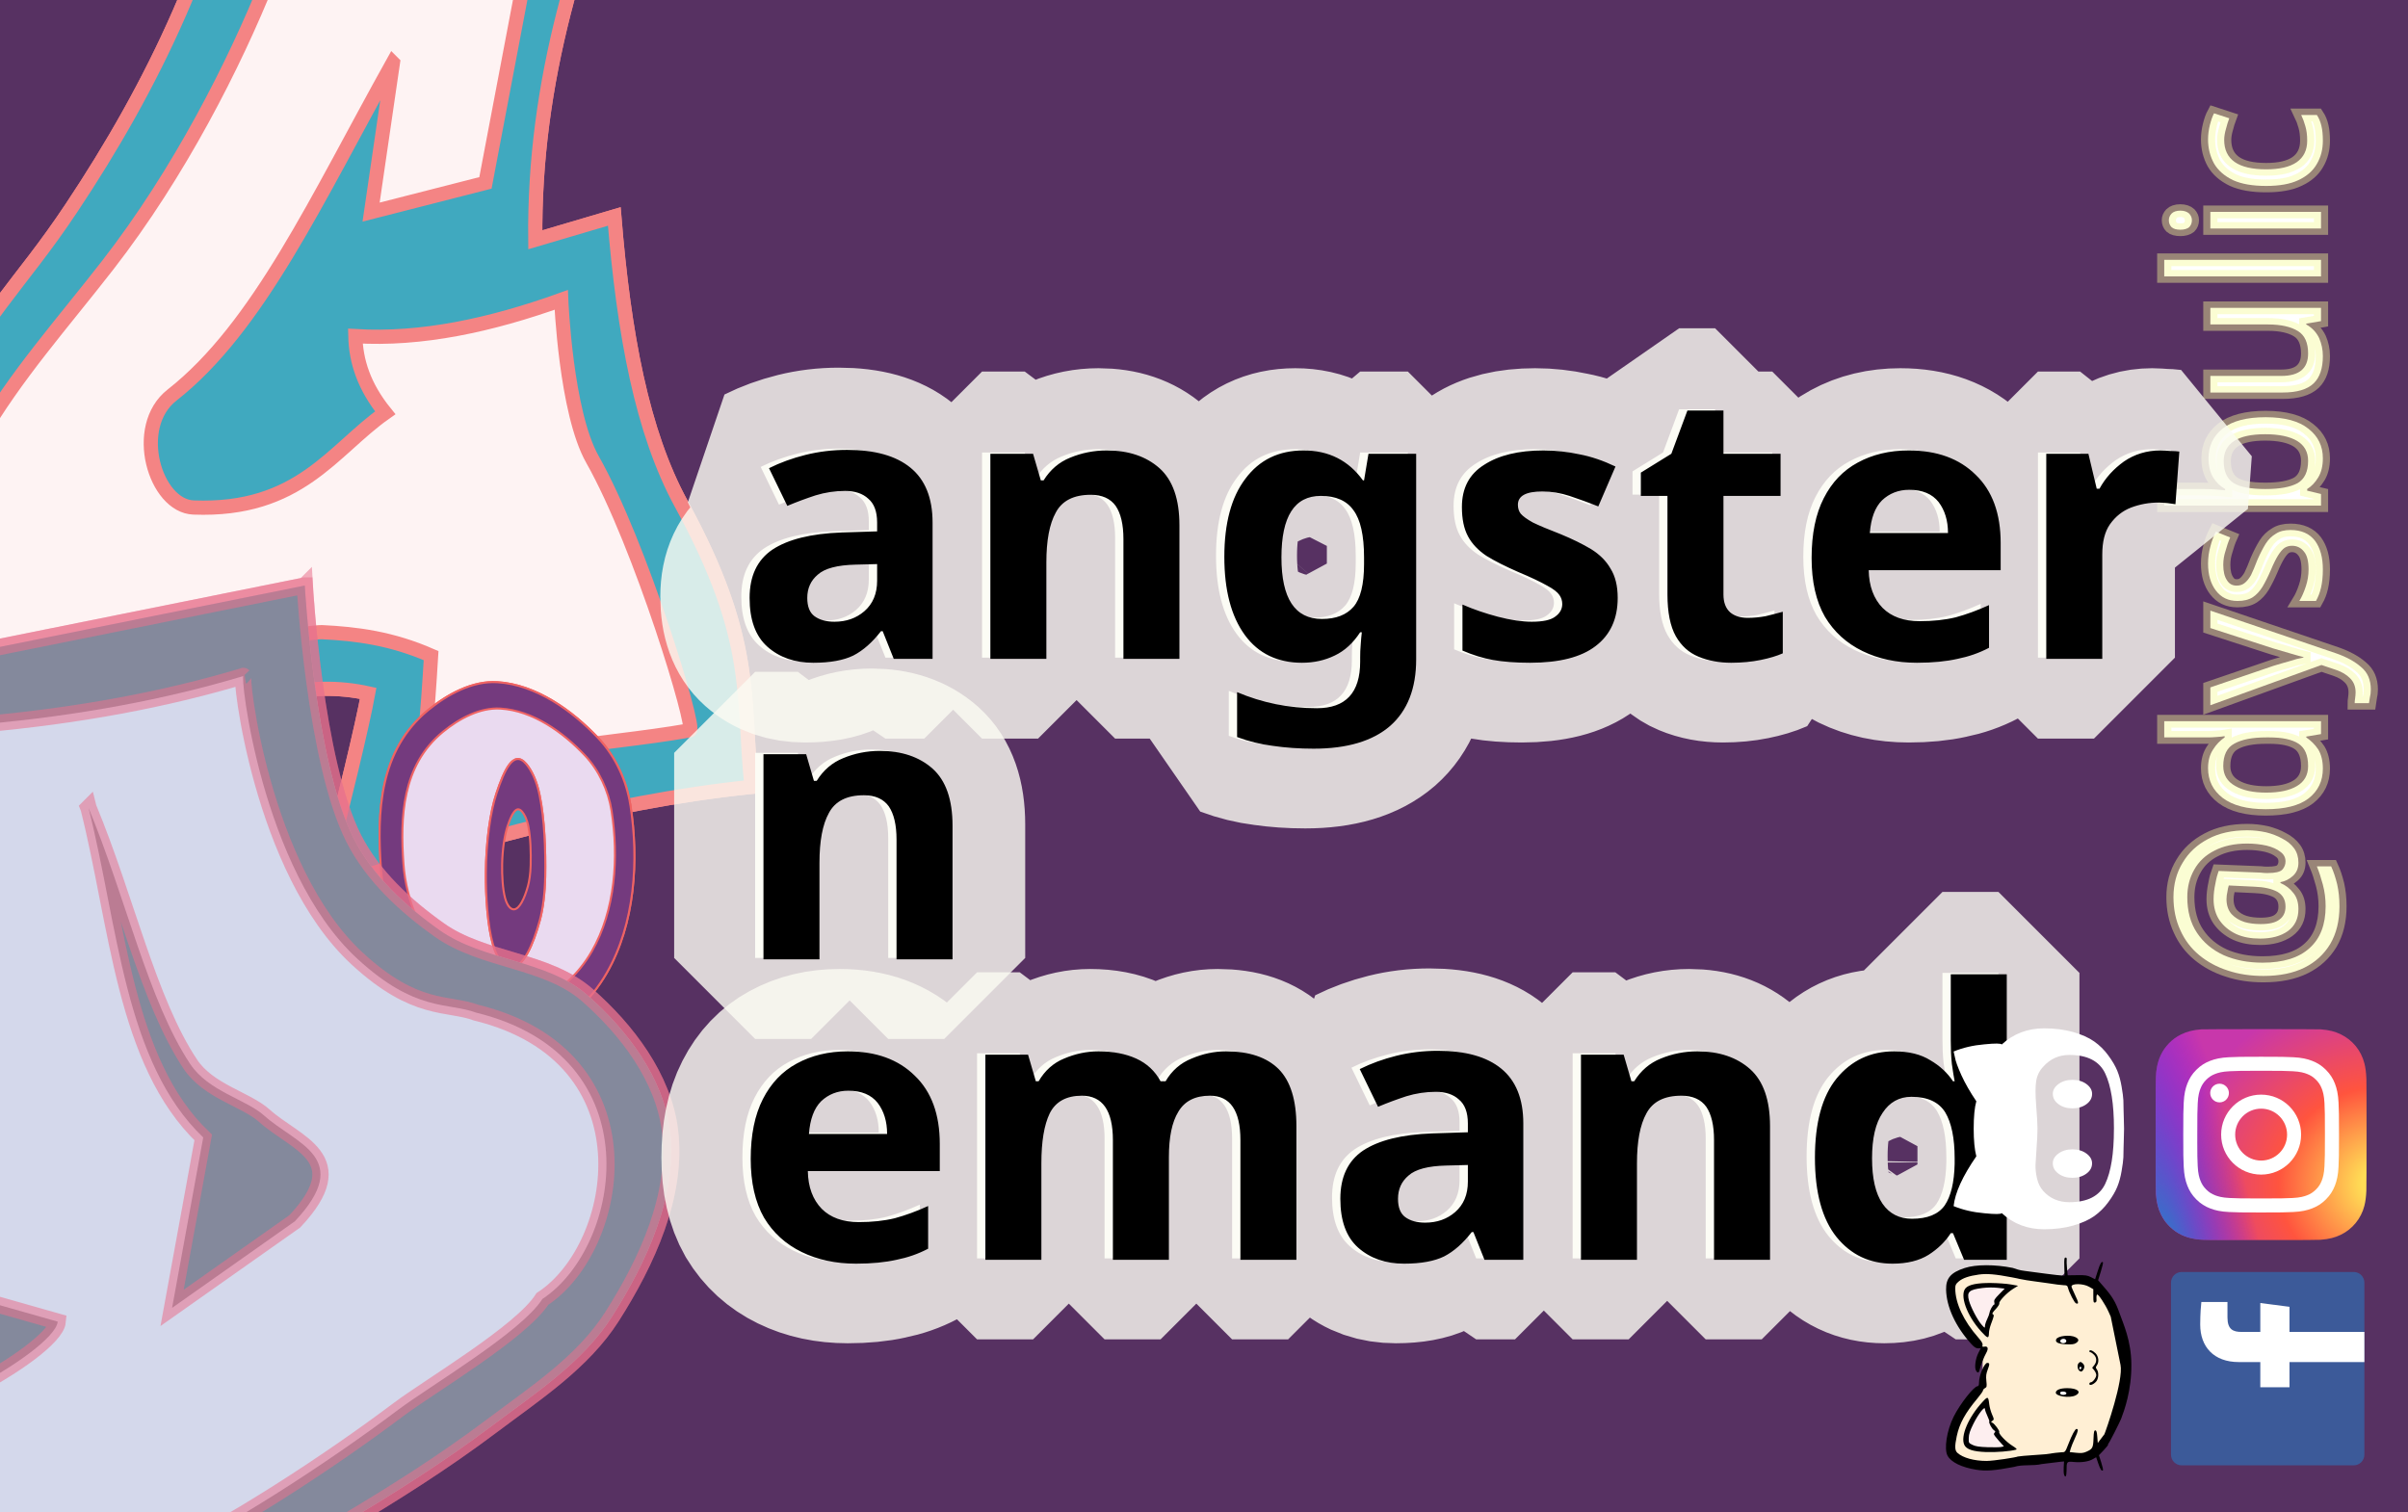
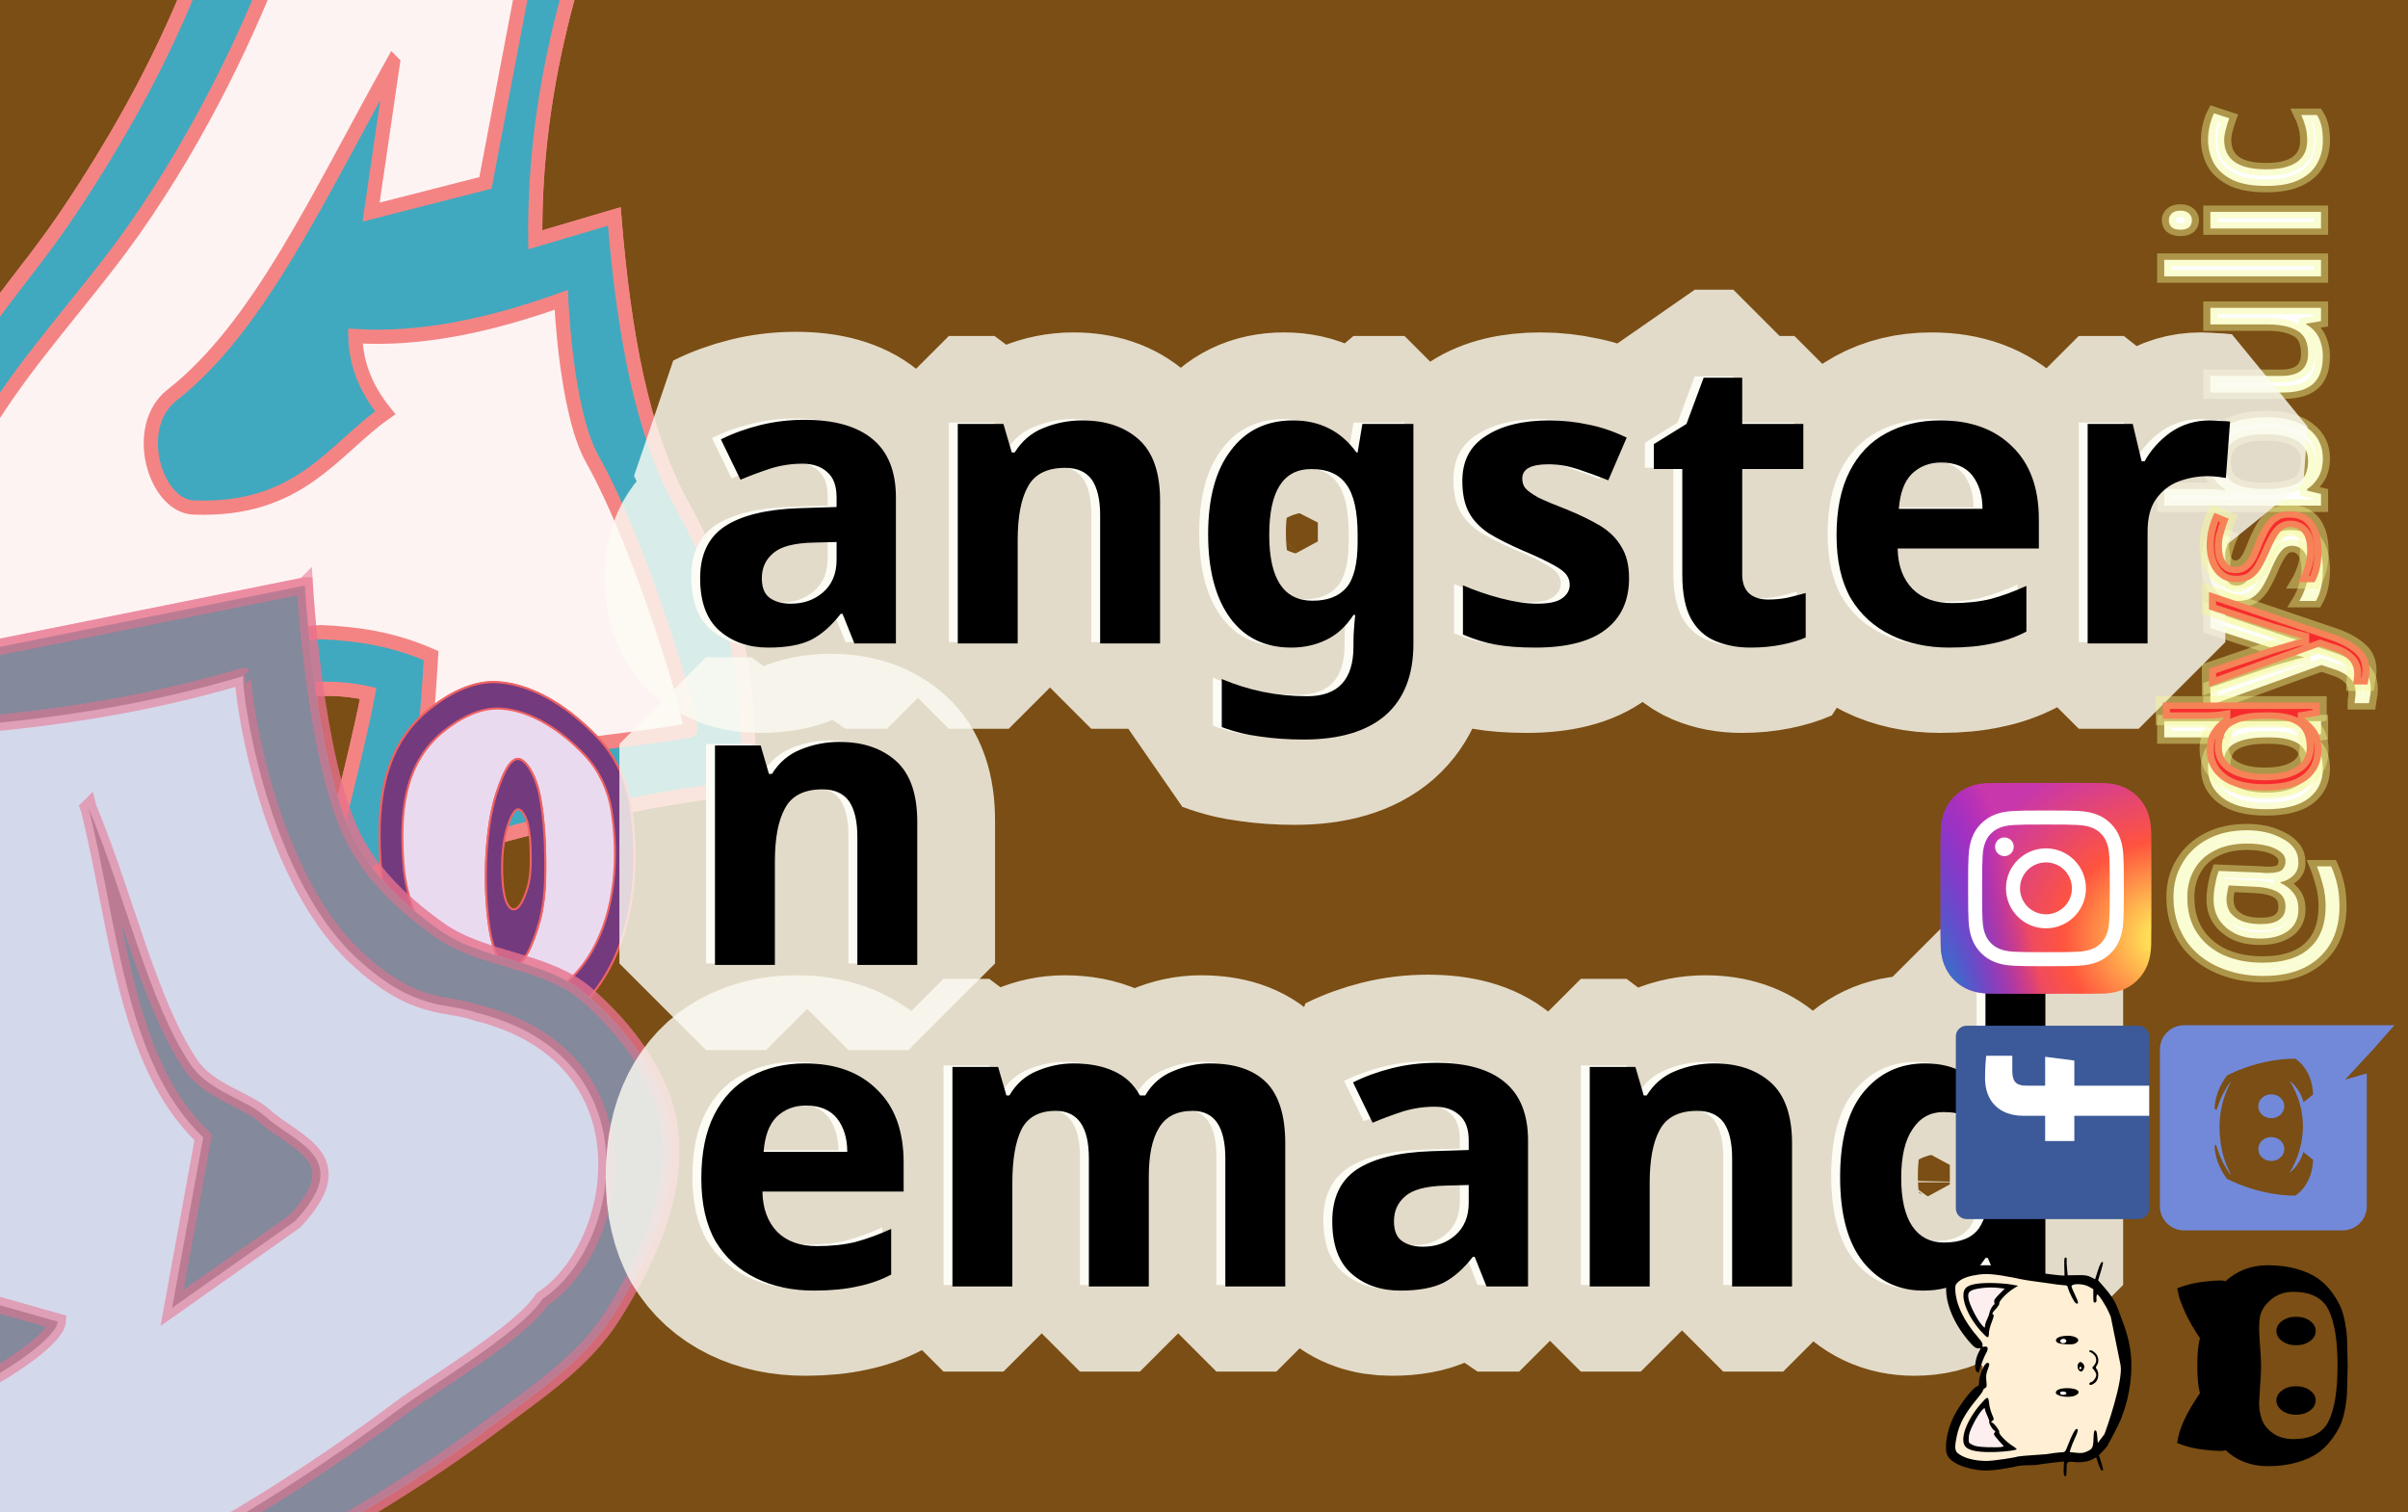
<svg xmlns="http://www.w3.org/2000/svg" xmlns:xlink="http://www.w3.org/1999/xlink" width="86mm" height="54mm" viewBox="0 0 86 54" version="1.1" id="svg8">
  <defs id="defs2">
    <linearGradient id="b">
      <stop offset="0" stop-color="#3771c8" id="stop2982" />
      <stop stop-color="#3771c8" offset=".128" id="stop2984" />
      <stop offset="1" stop-color="#60f" stop-opacity="0" id="stop2986" />
    </linearGradient>
    <linearGradient id="a">
      <stop offset="0" stop-color="#fd5" id="stop2989" />
      <stop offset=".1" stop-color="#fd5" id="stop2991" />
      <stop offset=".5" stop-color="#ff543e" id="stop2993" />
      <stop offset="1" stop-color="#c837ab" id="stop2995" />
    </linearGradient>
    <radialGradient id="c" cx="158.429" cy="578.088" r="65" xlink:href="#a" gradientUnits="userSpaceOnUse" gradientTransform="matrix(0,-1.98198,1.8439,0,-1031.402,454.004)" fx="158.429" fy="578.088" />
    <radialGradient id="d" cx="147.694" cy="473.455" r="65" xlink:href="#b" gradientUnits="userSpaceOnUse" gradientTransform="matrix(0.17394,0.86872,-3.5818,0.71718,1648.348,-458.493)" fx="147.694" fy="473.455" />
  </defs>
  <g id="layer1">
-     <rect style="fill:#51295c;fill-opacity:0.956;fill-rule:evenodd;stroke:none;stroke-width:3.665;stroke-linecap:round;stroke-linejoin:round;stroke-miterlimit:4;stroke-dasharray:none;stroke-opacity:0.549" id="rect1043" width="221.335" height="156.398" x="-75.065" y="-54.165" />
+     <rect style="fill:#75470b;fill-opacity:0.956;fill-rule:evenodd;stroke:none;stroke-width:3.665;stroke-linecap:round;stroke-linejoin:round;stroke-miterlimit:4;stroke-dasharray:none;stroke-opacity:0.549" id="rect1043" width="221.335" height="156.398" x="-73.66" y="-48.022" />
    <g id="g1112" transform="matrix(1.850496,0,0,1.850496,-17.52238,-8.720815)">
      <path id="path913-0" style="fill:#fef3f3;fill-opacity:1;fill-rule:nonzero;stroke:#f48484;stroke-width:0.274;stroke-linecap:butt;stroke-linejoin:miter;stroke-miterlimit:4;stroke-dasharray:none;stroke-opacity:1" d="m 14.298,0.462 c 2.218,0.454 4.435,0.121 6.653,-0.215 l 0.795,0.696 C 20.647,3.551 19.767,6.252 19.8,9.341 l 1.525,-0.45 c 0.185,2.273 0.535,4.161 1.293,5.549 1.441,2.637 1.172,3.711 1.355,5.461 -2.893,0.3 -5.551,1.109 -8.299,1.978 0.441,-1.735 0.784,-3.141 0.901,-3.783 -2.335,-0.517 -4.28,1.399 -5.3,1.894 C 8.596,21.289 6.871,19.104 6.757,18.426 6.321,15.831 6.687,15.145 7.699,13.364 9.292,10.56 9.813,10.282 10.85,8.725 12.385,6.419 13.721,3.744 14.298,0.462 Z" />
      <path id="path913" style="fill:#40a9bf;fill-opacity:1;stroke:#f48484;stroke-width:0.274;stroke-linecap:butt;stroke-linejoin:miter;stroke-miterlimit:4;stroke-dasharray:none;stroke-opacity:1" d="m 17.052,5.924 -0.421,2.883 2.207,-0.564 1.246,-6.563 c -1.613,0.048 -1.441,0.369 -4.84,0.07 C 15.802,1.431 14.311,6.275 11.547,9.832 c -1.76,2.266 -3.597,4.007 -3.705,7.847 -0.03,1.086 2.043,2.149 3.136,1.139 1.762,-1.629 4.547,-1.91 4.702,-1.903 0.662,0.032 1.343,0.117 2.109,0.453 -0.068,1.13 -0.148,2.199 -0.328,2.702 1.529,-0.959 3.505,-0.937 5.323,-1.26 0.121,-0.036 -0.944,-3.575 -1.881,-5.23 -0.515,-0.91 -0.602,-3.079 -0.602,-3.079 -1.369,0.491 -2.703,0.777 -3.974,0.7 0.011,0.477 0.162,0.967 0.577,1.48 -1.017,0.716 -1.654,1.906 -3.7,1.828 -0.741,-0.028 -1.201,-1.554 -0.415,-2.17 1.67,-1.309 2.793,-3.78 4.262,-6.416 z M 14.298,0.462 c 2.218,0.454 4.435,0.121 6.653,-0.215 l 0.795,0.696 C 20.647,3.551 19.767,6.252 19.8,9.341 l 1.525,-0.45 c 0.185,2.273 0.535,4.161 1.293,5.549 1.441,2.637 1.172,3.711 1.355,5.461 -2.893,0.3 -5.551,1.109 -8.299,1.978 0.441,-1.735 0.784,-3.141 0.901,-3.783 -2.335,-0.517 -4.28,1.399 -5.3,1.894 C 8.596,21.289 6.871,19.104 6.757,18.426 6.321,15.831 6.687,15.145 7.699,13.364 9.292,10.56 9.813,10.282 10.85,8.725 12.385,6.419 13.721,3.744 14.298,0.462 Z" />
    </g>
    <g id="g1120" transform="matrix(1.13445,0,0,1.13445,-5.125295,-0.39964)">
      <path id="path917-9-3" style="fill:#eadaf0;fill-opacity:1;fill-rule:evenodd;stroke:#ef6363;stroke-width:0.064;stroke-linecap:butt;stroke-linejoin:miter;stroke-miterlimit:4;stroke-dasharray:none;stroke-opacity:1" d="m 21.514,29.32 c -0.22,0.812 -0.529,1.464 -0.877,1.5 -0.198,0.02 -0.446,-0.185 -0.603,-0.74 -0.166,-0.584 -0.226,-1.501 -0.221,-2.234 0.007,-0.989 0.138,-1.925 0.335,-2.513 0.236,-0.706 0.531,-1.398 0.932,-0.929 0.155,0.181 0.326,0.498 0.425,0.984 0.155,0.755 0.192,1.737 0.177,2.562 -0.01,0.525 -0.073,1.019 -0.168,1.371 z m 2.848,-3.634 c 0.274,1.762 0.144,3.751 -0.743,5.298 -0.504,0.881 -1.381,1.754 -2.387,1.89 -1.059,0.143 -2.189,-0.504 -2.953,-1.252 -1.03,-1.009 -1.67,-2.507 -1.77,-3.945 -0.119,-1.726 -0.068,-3.693 1.492,-4.97 0.604,-0.495 1.393,-0.924 2.172,-0.876 1.211,0.075 2.351,0.883 3.183,1.766 0.53,0.562 0.885,1.326 1.004,2.089 z" />
      <path id="path917-9" style="fill:#743a7e;fill-opacity:1;fill-rule:evenodd;stroke:#ef6363;stroke-width:0.064;stroke-linecap:butt;stroke-linejoin:miter;stroke-miterlimit:4;stroke-dasharray:none;stroke-opacity:1" d="m 21.514,29.32 c -0.22,0.812 -0.529,1.464 -0.877,1.5 -0.198,0.02 -0.446,-0.185 -0.603,-0.74 -0.166,-0.584 -0.226,-1.501 -0.221,-2.234 0.007,-0.989 0.138,-1.925 0.335,-2.513 0.236,-0.706 0.531,-1.398 0.932,-0.929 0.155,0.181 0.326,0.498 0.425,0.984 0.155,0.755 0.192,1.737 0.177,2.562 -0.01,0.525 -0.073,1.019 -0.168,1.371 z m -0.378,-1.06 c -0.11,0.39 -0.262,0.705 -0.43,0.724 -0.095,0.011 -0.213,-0.087 -0.286,-0.351 -0.077,-0.279 -0.101,-0.718 -0.094,-1.07 0.009,-0.474 0.077,-0.923 0.174,-1.206 0.117,-0.34 0.263,-0.673 0.453,-0.45 0.074,0.086 0.154,0.237 0.199,0.469 0.07,0.361 0.083,0.832 0.072,1.227 -0.007,0.252 -0.04,0.489 -0.088,0.658 z m 2.635,-2.379 c 0.229,1.471 0.12,3.13 -0.62,4.422 -0.421,0.735 -1.153,1.464 -1.992,1.578 -0.884,0.12 -1.827,-0.421 -2.464,-1.045 -0.859,-0.842 -1.394,-2.093 -1.477,-3.293 -0.1,-1.441 -0.057,-3.082 1.245,-4.149 0.504,-0.413 1.162,-0.771 1.813,-0.731 1.011,0.062 1.962,0.737 2.657,1.474 0.443,0.469 0.739,1.107 0.838,1.744 z m 0.591,-0.194 c 0.274,1.762 0.144,3.751 -0.743,5.298 -0.504,0.881 -1.381,1.754 -2.387,1.89 -1.059,0.143 -2.189,-0.504 -2.953,-1.252 -1.03,-1.009 -1.67,-2.507 -1.77,-3.945 -0.119,-1.726 -0.068,-3.693 1.492,-4.97 0.604,-0.495 1.393,-0.924 2.172,-0.876 1.211,0.075 2.351,0.883 3.183,1.766 0.53,0.562 0.885,1.326 1.004,2.089 z" />
    </g>
    <g id="g1116" transform="matrix(1.492934,0,0,1.492934,-11.91266,-18.38053)">
      <path id="path1040-5" style="fill:#d4d8eb;fill-opacity:1;fill-rule:evenodd;stroke:#e8728d;stroke-width:0.39;stroke-linecap:butt;stroke-linejoin:miter;stroke-miterlimit:4;stroke-dasharray:none;stroke-opacity:0.549" d="m 15.269,26.321 -8.407,1.692 c -0.894,0.18 -1.579,0.837 -1.546,1.554 0.007,0.153 -0.007,5.629 0.452,8.584 0.219,1.411 -1.209,5.269 -1.227,6.191 l 0.684,0.168 C 4.134,44.649 3.03,44.916 1.978,44.68 c 0.009,0.002 1.128,4.077 0.512,5.967 -0.253,0.775 -0.784,2.317 -0.784,2.317 l -0.03,2.374 c -0.015,0.134 7.256,-2.388 10.732,-4.401 2.484,-1.438 5.04,-2.784 7.334,-4.508 1.035,-0.778 2.179,-1.521 2.875,-2.613 0.837,-1.314 1.58,-2.917 1.388,-4.463 -0.156,-1.255 -1.027,-2.404 -1.979,-3.236 -0.969,-0.846 -2.483,-0.808 -3.532,-1.551 -0.817,-0.578 -1.597,-1.299 -2.051,-2.19 -0.935,-1.831 -1.173,-6.055 -1.173,-6.055 z" />
      <path id="path1040" style="fill:#84899c;fill-opacity:1;fill-rule:evenodd;stroke:#e8728d;stroke-width:0.39;stroke-linecap:butt;stroke-linejoin:miter;stroke-miterlimit:4;stroke-dasharray:none;stroke-opacity:0.549" d="m 10.095,31.635 c 0.898,2.163 1.43,4.622 2.434,6.133 0.439,0.661 1.334,0.842 1.775,1.239 0.749,0.675 2.155,1.006 0.728,2.526 l -2.936,2.071 0.745,-4.078 c -1.888,-1.807 -2.037,-5.086 -2.745,-7.892 z m 3.712,-3.15 c -1.867,0.561 -3.951,0.952 -6.271,1.158 -0.248,0.022 -0.678,0.093 -0.652,0.829 0.004,0.112 0.201,4.946 0.415,7.462 0.089,1.039 -0.742,4.525 -0.755,5.199 l 2.816,0.8 c -0.067,0.719 -4.056,2.981 -5.343,2.369 0.031,-0.011 0.542,2.943 0.057,4.488 -0.309,0.985 -0.75,1.798 -0.866,2.488 3.258,-0.836 5.72,-2.275 8.397,-3.55 1.891,-0.901 4.231,-2.432 5.905,-3.69 0.756,-0.568 2.937,-1.851 3.445,-2.648 1.898,-1.244 2.691,-5.804 -1.585,-6.85 -0.682,-0.253 -1.447,-0.002 -2.847,-1.294 -2.302,-2.125 -2.816,-6.864 -2.718,-6.761 z m 1.462,-2.163 -8.407,1.692 c -0.894,0.18 -1.579,0.837 -1.546,1.554 0.007,0.153 -0.007,5.629 0.452,8.584 0.219,1.411 -1.209,5.269 -1.227,6.191 l 0.684,0.168 C 4.134,44.649 3.03,44.916 1.978,44.68 c 0.009,0.002 1.128,4.077 0.512,5.967 -0.253,0.775 -0.784,2.317 -0.784,2.317 l -0.03,2.374 c -0.015,0.134 7.256,-2.388 10.732,-4.401 2.484,-1.438 5.04,-2.784 7.334,-4.508 1.035,-0.778 2.179,-1.521 2.875,-2.613 0.837,-1.314 1.58,-2.917 1.388,-4.463 -0.156,-1.255 -1.027,-2.404 -1.979,-3.236 -0.969,-0.846 -2.483,-0.808 -3.532,-1.551 -0.817,-0.578 -1.597,-1.299 -2.051,-2.19 -0.935,-1.831 -1.173,-6.055 -1.173,-6.055 z" />
    </g>
-     <text xml:space="preserve" style="font-style:normal;font-weight:normal;font-size:6.999px;line-height:1.25;font-family:sans-serif;fill:#ffffff;fill-opacity:1;stroke:#f6fb96;stroke-width:0.481;stroke-miterlimit:4;stroke-dasharray:none;stroke-opacity:0.416" x="-37.148" y="78.651" id="text1108" transform="matrix(0,-0.9487885,1.053976,0,0,0)">
-       <tspan id="tspan1106" x="-37.148" y="78.651" style="fill:#ffffff;fill-opacity:1;stroke:#f6fb96;stroke-width:0.481;stroke-miterlimit:4;stroke-dasharray:none;stroke-opacity:0.416">@dysbulic</tspan>
+     <text xml:space="preserve" style="font-style:normal;font-weight:normal;font-size:6.999px;line-height:1.25;font-family:sans-serif;fill:#fefefe;fill-opacity:1;stroke:#f6fb96;stroke-width:0.481;stroke-miterlimit:4;stroke-dasharray:none;stroke-opacity:0.416;" x="-37.148" y="78.651" id="text1108" transform="matrix(0,-0.9487885,1.053976,0,0,0)">
+       <tspan id="tspan1106" x="-37.148" y="78.651" style="fill:#fefefe;fill-opacity:1;stroke:#f6fb96;stroke-width:0.481;stroke-miterlimit:4;stroke-dasharray:none;stroke-opacity:0.416;">@dysbulic</tspan>
    </text>
-     <g id="g1158" transform="matrix(1.267256,0,0,1.267256,51.60534,-49.81144)">
-       <g id="g164342" transform="translate(-42.4702,37.12008)">
+     <g id="g1158" transform="matrix(1.356051,0,0,1.356051,51.57855,-94.56743)">
+       <g id="g164342" transform="translate(-42.4702,65.92812)">
        <g id="g259114" transform="translate(0.9871538,0.6250804)">
          <text xml:space="preserve" style="font-style:normal;font-variant:normal;font-weight:normal;font-stretch:normal;font-size:10.583px;line-height:7.934px;font-family:KacstOffice;-inkscape-font-specification:KacstOffice;fill:#ffffff;fill-opacity:1;stroke:#fcfcf3;stroke-width:4.565;stroke-linejoin:bevel;stroke-miterlimit:4;stroke-dasharray:none;stroke-opacity:0.809" x="21.216" y="20.098" id="text835">
            <tspan style="font-style:normal;font-variant:normal;font-weight:bold;font-stretch:normal;font-family:'Turret Road';-inkscape-font-specification:'Turret Road';fill:#ffffff;fill-opacity:1;stroke:#fcfcf3;stroke-width:4.565;stroke-linejoin:bevel;stroke-miterlimit:4;stroke-dasharray:none;stroke-opacity:0.809" id="tspan259104" x="21.216" y="20.098">angster</tspan>
            <tspan x="21.216" y="28.565" style="font-style:normal;font-variant:normal;font-weight:bold;font-stretch:normal;font-family:'Turret Road';-inkscape-font-specification:'Turret Road';fill:#ffffff;fill-opacity:1;stroke:#fcfcf3;stroke-width:4.565;stroke-linejoin:bevel;stroke-miterlimit:4;stroke-dasharray:none;stroke-opacity:0.809" id="tspan841">n</tspan>
            <tspan x="21.216" y="37.032" style="font-style:normal;font-variant:normal;font-weight:bold;font-stretch:normal;font-family:'Turret Road';-inkscape-font-specification:'Turret Road';fill:#ffffff;fill-opacity:1;stroke:#fcfcf3;stroke-width:4.565;stroke-linejoin:bevel;stroke-miterlimit:4;stroke-dasharray:none;stroke-opacity:0.809" id="tspan843">emand</tspan>
          </text>
          <text xml:space="preserve" style="font-style:normal;font-variant:normal;font-weight:normal;font-stretch:normal;font-size:10.583px;line-height:7.934px;font-family:KacstOffice;-inkscape-font-specification:KacstOffice;fill:#000000;fill-opacity:1;stroke:none;stroke-width:4.565;stroke-linejoin:bevel;stroke-miterlimit:4;stroke-dasharray:none;stroke-opacity:0.809" x="21.45" y="20.135" id="text835-6">
            <tspan style="font-style:normal;font-variant:normal;font-weight:bold;font-stretch:normal;font-family:'Turret Road';-inkscape-font-specification:'Turret Road';fill:#000000;fill-opacity:1;stroke:none;stroke-width:4.565;stroke-linejoin:bevel;stroke-miterlimit:4;stroke-dasharray:none;stroke-opacity:0.809" id="tspan259102" x="21.45" y="20.135">angster</tspan>
            <tspan x="21.45" y="28.603" style="font-style:normal;font-variant:normal;font-weight:bold;font-stretch:normal;font-family:'Turret Road';-inkscape-font-specification:'Turret Road';fill:#000000;fill-opacity:1;stroke:none;stroke-width:4.565;stroke-linejoin:bevel;stroke-miterlimit:4;stroke-dasharray:none;stroke-opacity:0.809" id="tspan841-2">n</tspan>
            <tspan x="21.45" y="37.07" style="font-style:normal;font-variant:normal;font-weight:bold;font-stretch:normal;font-family:'Turret Road';-inkscape-font-specification:'Turret Road';fill:#000000;fill-opacity:1;stroke:none;stroke-width:4.565;stroke-linejoin:bevel;stroke-miterlimit:4;stroke-dasharray:none;stroke-opacity:0.809" id="tspan843-5">emand</tspan>
          </text>
        </g>
      </g>
    </g>
    <g id="g7958" transform="matrix(0,-0.1229443,0.1229443,0,-1.777888,97.15798)">
      <path id="path4315" d="m 367.143,621.291 6.25,5.893 17.857,5 20.893,-4.286 6.25,-5.893 2.857,-35.714 -4.286,-5.179 -11.071,2.679 -7.857,6.607 H 387.5 l -12.321,-8.75 -7.679,-0.536 -3.393,10.179 z" style="fill:#ffefd4;fill-opacity:1;fill-rule:evenodd;stroke:none;stroke-width:1px;stroke-linecap:butt;stroke-linejoin:miter;stroke-opacity:1" />
      <ellipse transform="translate(-0.06697221,-0.2231978)" id="path4319" style="opacity:1;fill:#ffffff;fill-opacity:1;stroke:none;stroke-width:0.9;stroke-linecap:round;stroke-linejoin:round;stroke-miterlimit:4;stroke-dasharray:none;stroke-dashoffset:1.7;stroke-opacity:1" cx="385.558" cy="614.059" rx="0.647" ry="1.116" />
      <ellipse transform="translate(15.24553,-0.1339121)" id="path4322" style="opacity:1;fill:#ffffff;fill-opacity:1;stroke:none;stroke-width:0.9;stroke-linecap:round;stroke-linejoin:round;stroke-miterlimit:4;stroke-dasharray:none;stroke-dashoffset:1.7;stroke-opacity:1" cx="385.558" cy="614.059" rx="0.871" ry="1.116" />
      <ellipse transform="translate(7.343742,4.776802)" id="path4324" style="opacity:1;fill:#ffffff;fill-opacity:1;stroke:none;stroke-width:0.9;stroke-linecap:round;stroke-linejoin:round;stroke-miterlimit:4;stroke-dasharray:none;stroke-dashoffset:1.7;stroke-opacity:1" cx="385.558" cy="614.059" rx="0.647" ry="0.625" />
      <path id="path4326" d="m 369.509,598.255 -0.392,-7.722 1.597,-4.733 6.776,1.451 5.546,4.13 -6.018,1.269 z" style="fill:#fdeeef;fill-opacity:1;fill-rule:evenodd;stroke:none;stroke-width:1px;stroke-linecap:butt;stroke-linejoin:miter;stroke-opacity:1" />
      <path id="path4328" d="m 416.567,598.233 0.392,-7.722 -1.597,-4.733 -6.776,1.451 -5.546,4.13 6.018,1.269 z" style="fill:#fdeeef;fill-opacity:1;fill-rule:evenodd;stroke:none;stroke-width:1px;stroke-linecap:butt;stroke-linejoin:miter;stroke-opacity:1" />
      <path id="path3544" d="m 370.556,626.866 c -0.149,0 -0.904,-0.605 -1.678,-1.344 l -1.407,-1.344 -2.105,0.674 c -1.158,0.371 -2.182,0.595 -2.276,0.499 -0.355,-0.363 0.23,-0.763 1.985,-1.36 l 1.811,-0.615 -0.558,-0.965 c -0.726,-1.256 -1.031,-3.31 -0.822,-5.535 0.193,-2.063 0.155,-2.094 -2.601,-2.101 -1.62,-0.004 -2.143,-0.372 -1.036,-0.731 0.322,-0.104 1.306,-0.145 2.186,-0.091 l 1.601,0.098 -0.088,-1.008 c -0.048,-0.554 -0.348,-3.017 -0.666,-5.472 -0.608,-2.506 -0.054,-5.676 -0.825,-8.012 -1.086,-5.751 -1.268,-8.182 -0.825,-10.992 0.669,-4.242 2.181,-7.343 4.075,-8.357 1.981,-1.061 7.297,-0.235 11.308,1.757 3.696,1.835 8.886,5.905 8.886,6.967 0,0.291 0.327,0.416 1.085,0.416 2.027,0 5.686,1.549 5.686,2.407 0,0.706 -0.343,0.73 -1.904,0.134 -1.25,-0.478 -1.912,-0.559 -3.34,-0.409 -1.602,0.168 -1.812,0.128 -2.086,-0.396 -0.168,-0.32 -0.475,-0.583 -0.683,-0.583 -0.208,0 -1.246,-0.727 -2.308,-1.616 -4.247,-3.554 -7.318,-5.235 -10.966,-6.005 -2.993,-0.631 -4.16,-0.582 -4.865,0.205 -1.431,1.598 -2.33,4.844 -2.332,8.424 -10e-4,2.103 1.042,8.708 1.28,9.101 0.239,1.226 0.555,7.156 0.653,7.913 0.328,2.187 0.596,4.4 0.596,4.918 0,0.919 0.061,0.966 2.429,1.885 2.606,1.01 4.341,1.945 4.341,2.336 0,0.597 -0.648,0.493 -2.615,-0.422 -1.162,-0.54 -2.563,-1.11 -3.114,-1.265 l -1.002,-0.282 -0.195,1.861 c -0.155,1.475 -0.092,2.095 0.302,2.987 0.784,1.774 1.147,1.971 3.813,2.066 1.899,0.067 2.389,0.173 2.389,0.517 0,0.325 -0.454,0.468 -1.834,0.576 l -1.834,0.144 1.234,0.931 1.234,0.931 m -0.277,-0.071 c 1.578,0.672 16.073,5.713 20.516,4.813 l 14.008,-2.838 1.454,-0.65 c 2.107,-0.943 5.163,-2.977 4.964,-3.304 -0.093,-0.155 -0.63,-0.24 -1.193,-0.19 -0.792,0.071 -1.045,-0.022 -1.121,-0.413 -0.086,-0.442 0.147,-0.504 1.885,-0.504 h 1.983 l 0.717,-1.249 c 0.964,-1.68 1.008,-5.087 0.065,-5.087 -0.17,0 -1.3,0.474 -2.51,1.054 -2.193,1.05 -2.701,1.103 -2.379,0.248 0.172,-0.459 3.074,-1.959 4.484,-2.319 0.667,-0.17 0.777,-0.346 0.784,-1.247 0.005,-0.577 0.27,-2.669 0.59,-4.649 0.367,-2.271 0.658,-5.487 1.246,-8.238 0.21,-0.981 0.063,-0.139 0.431,-2.064 0.94,-4.919 1.148,-7.353 0.829,-9.682 -0.397,-2.894 -1.029,-4.727 -2.034,-5.896 -0.708,-0.823 -1.033,-0.981 -2.014,-0.977 -4.297,0.018 -9.398,2.408 -14.255,6.677 -1.134,0.997 -1.753,1.351 -2.179,1.248 -0.506,-0.123 -0.575,-0.038 -0.461,0.567 0.19,1.014 -0.589,1.221 -1.858,0.493 -1.105,-0.633 -3.637,-1.618 -4.914,-1.911 -0.933,-0.214 -0.994,-0.604 -0.165,-1.056 0.881,-0.482 3.449,-0.135 5.071,0.685 l 1.371,0.693 v -0.795 c 0,-0.587 0.351,-1.113 1.34,-2.008 4.988,-4.513 10.716,-7.156 15.727,-7.254 3.3,-0.065 4.951,1.356 6.269,5.394 1.067,3.271 1.079,8.746 0.03,13.967 -0.478,1.364 -0.586,1.846 -0.702,2.407 -0.118,0.569 -0.04,0.109 -0.966,7.101 -0.299,2.256 -0.543,4.425 -0.543,4.82 v 0.719 l 2.609,-0.068 c 2.161,-0.057 2.609,0.006 2.609,0.364 0,0.272 -0.207,0.395 -0.558,0.332 -0.307,-0.055 -1.466,-0.013 -2.576,0.093 l -2.019,0.193 0.038,2.786 c 0.032,2.355 -0.058,2.972 -0.578,3.982 l -0.616,1.196 2.365,0.753 c 2.233,0.711 2.947,1.137 2.564,1.528 -0.092,0.094 -1.302,-0.185 -2.689,-0.619 l -2.522,-0.79 -1.856,1.608 c -2.811,2.484 -4.487,3.474 -7.603,4.576 -3.163,1.118 -8.027,3.42 -14.931,3.477 -7.705,0.063 -13.397,-2.043 -15.888,-2.984 -0.627,-0.237 -7.573,-3.648 -7.352,-3.851 m 18.153,-3.426 c -0.889,-0.825 -1.247,-1.944 -0.622,-1.944 0.243,0 0.442,0.185 0.442,0.411 0,0.574 1.359,1.605 2.116,1.605 0.346,0 0.964,-0.269 1.372,-0.597 l 0.743,-0.597 0.743,0.597 c 1.006,0.808 2.221,0.764 3.078,-0.11 0.381,-0.389 0.692,-0.842 0.692,-1.008 0,-0.166 0.127,-0.301 0.282,-0.301 0.554,0 0.268,0.922 -0.542,1.75 -0.938,0.958 -2.57,1.149 -3.587,0.421 -0.511,-0.365 -0.659,-0.366 -1.121,-0.009 -0.85,0.657 -2.78,0.54 -3.597,-0.218 z m 3.33,-3.799 c -0.437,-0.331 -0.485,-0.52 -0.237,-0.936 0.374,-0.628 1.683,-0.839 2.245,-0.362 0.519,0.44 0.512,0.701 -0.037,1.261 -0.552,0.564 -1.259,0.577 -1.971,0.037 z m 1.004,-0.737 c 0,-0.158 -0.198,-0.288 -0.44,-0.288 -0.242,0 -0.361,0.13 -0.265,0.288 0.096,0.158 0.294,0.288 0.44,0.288 0.146,0 0.265,-0.13 0.265,-0.288 z m -8.315,-1.426 c -0.893,-1.763 -0.238,-5.945 0.897,-5.722 0.762,0.15 1.203,1.36 1.207,3.318 0.007,2.997 -1.14,4.307 -2.104,2.404 z m 1.121,-3.638 c 0,-0.551 -0.144,-0.84 -0.419,-0.84 -0.464,0 -0.707,0.799 -0.451,1.481 0.268,0.713 0.87,0.27 0.87,-0.641 z m 14.08,3.77 c -0.352,-0.549 -0.435,-1.225 -0.354,-2.875 0.113,-2.274 0.58,-3.21 1.437,-2.875 1.027,0.402 1.432,4.029 0.627,5.618 -0.526,1.038 -1.1,1.083 -1.71,0.132 z m 1.237,-3.486 c 0.046,-0.329 -0.096,-0.75 -0.315,-0.937 -0.547,-0.464 -1.153,0.287 -0.897,1.111 0.238,0.765 1.097,0.641 1.212,-0.175 z m -32.203,-13.936 c -0.466,-1.618 -0.796,-5.732 -0.693,-8.666 0.132,-3.791 0.771,-5.736 2.084,-6.347 2.501,-1.164 7.991,1.163 12.488,5.294 1.68,1.543 1.629,1.684 -0.711,1.951 -0.805,0.092 -2.123,0.457 -2.929,0.811 -1.412,0.62 -1.479,0.624 -1.843,0.115 -0.342,-0.477 -0.395,-0.483 -0.556,-0.055 -0.233,0.621 -2.389,2.233 -2.713,2.029 -0.444,-0.28 -2.81,1.956 -3.912,3.696 -0.816,1.289 -1.102,1.565 -1.215,1.172 z m 4.516,-6.418 c 0.193,0 0.434,0.139 0.537,0.309 0.116,0.192 0.35,0.071 0.618,-0.318 0.427,-0.622 2.269,-1.59 2.526,-1.328 0.074,0.075 0.79,-0.175 1.592,-0.556 0.802,-0.381 1.712,-0.7 2.022,-0.708 1,-0.026 -1.45,-1.937 -4.311,-3.361 -1.996,-0.994 -2.969,-1.313 -4.09,-1.343 -1.449,-0.038 -1.481,-0.021 -2.03,1.113 -0.428,0.884 -0.583,1.905 -0.665,4.392 -0.059,1.782 -0.026,3.571 0.074,3.975 l 0.181,0.734 1.599,-1.455 c 0.879,-0.8 1.756,-1.455 1.949,-1.455 z m 42.168,5.527 c -1.131,-1.8 -3.638,-4.174 -4.181,-3.961 -0.215,0.084 -0.961,-0.385 -1.668,-1.05 -0.97,-0.912 -1.335,-1.11 -1.511,-0.818 -0.247,0.407 -0.355,0.387 -2.83,-0.539 -0.853,-0.319 -1.996,-0.586 -2.539,-0.594 -1.792,-0.025 -1.732,-0.348 0.435,-2.309 4.614,-4.175 10.571,-6.284 12.559,-4.447 1.022,0.944 1.514,3.389 1.474,7.327 -0.02,1.98 -0.208,4.565 -0.417,5.744 l -0.381,2.144 z m 0.288,-8.86 c -0.487,-3.914 -1.125,-4.588 -3.691,-3.899 -1.854,0.498 -5.613,2.464 -6.928,3.624 -1.08,0.952 -1.098,0.996 -0.423,1.012 0.388,0.009 1.276,0.296 1.975,0.637 0.698,0.341 1.554,0.654 1.902,0.696 0.743,0.09 2.329,0.996 2.329,1.331 0,0.127 0.315,0.151 0.7,0.052 0.579,-0.148 0.981,0.097 2.327,1.42 l 1.628,1.599 0.235,-2.073 c 0.142,-1.249 0.12,-2.998 -0.054,-4.399 z" style="fill:#000000;stroke:none" />
    </g>
-     <path id="path3167" d="m 73.315,39.073 c 0,-0.136 0.067,-0.252 0.203,-0.352 0.135,-0.099 0.301,-0.149 0.498,-0.149 0.198,0 0.364,0.05 0.499,0.149 0.135,0.1 0.203,0.216 0.203,0.352 0,0.144 -0.067,0.269 -0.203,0.368 -0.135,0.099 -0.301,0.149 -0.499,0.149 -0.198,0 -0.364,-0.05 -0.498,-0.149 -0.136,-0.1 -0.203,-0.224 -0.203,-0.368 m -1.826,-1.763 c 0.416,-0.384 0.921,-0.578 1.514,-0.578 0.384,0 0.73,0.045 1.038,0.132 0.306,0.088 0.557,0.201 0.749,0.335 0.193,0.136 0.362,0.301 0.506,0.5 0.147,0.199 0.252,0.381 0.32,0.546 0.068,0.166 0.12,0.356 0.156,0.571 0.037,0.212 0.057,0.372 0.063,0.483 0.005,0.108 0.007,0.225 0.007,0.351 0,0.028 0.003,0.124 0.008,0.281 0.007,0.154 0.009,0.286 0.009,0.389 0,0.103 -0.002,0.235 -0.009,0.389 -0.005,0.156 -0.008,0.252 -0.008,0.281 0,0.126 -0.002,0.244 -0.007,0.351 -0.006,0.112 -0.026,0.272 -0.063,0.483 -0.036,0.216 -0.088,0.405 -0.156,0.571 -0.067,0.165 -0.173,0.348 -0.32,0.546 -0.145,0.199 -0.314,0.364 -0.506,0.501 -0.192,0.134 -0.443,0.247 -0.749,0.335 -0.308,0.087 -0.653,0.132 -1.038,0.132 -0.593,0 -1.097,-0.193 -1.514,-0.578 -0.021,0.042 -0.228,0.045 -0.624,0.005 -0.396,-0.034 -0.76,-0.118 -1.093,-0.254 0.051,-0.48 0.322,-1.071 0.811,-1.779 -0.062,-0.239 -0.094,-0.566 -0.094,-0.983 0,-0.438 0.032,-0.765 0.094,-0.984 -0.218,-0.322 -0.396,-0.631 -0.531,-0.925 -0.134,-0.298 -0.213,-0.514 -0.234,-0.649 l -0.046,-0.203 c 0.333,-0.137 0.698,-0.221 1.093,-0.255 0.396,-0.04 0.603,-0.037 0.624,0.005 m 4.009,2.994 c 0,-0.864 -0.103,-1.515 -0.311,-1.957 -0.207,-0.441 -0.635,-0.664 -1.28,-0.664 -0.374,0 -0.687,0.14 -0.936,0.422 -0.136,0.144 -0.218,0.314 -0.25,0.509 -0.031,0.19 -0.031,0.484 0,0.881 0.032,0.395 0.046,0.665 0.046,0.81 0,0.198 -0.01,0.412 -0.031,0.679 -0.02,0.266 -0.033,0.475 -0.039,0.625 -0.005,0.152 0.014,0.315 0.055,0.491 0.042,0.178 0.114,0.322 0.218,0.439 0.239,0.268 0.551,0.404 0.936,0.404 0.645,0 1.073,-0.219 1.28,-0.655 0.208,-0.436 0.311,-1.085 0.311,-1.949 m -2.183,1.216 c 0,-0.136 0.067,-0.252 0.203,-0.351 0.135,-0.099 0.301,-0.149 0.498,-0.149 0.198,0 0.364,0.05 0.499,0.149 0.135,0.099 0.203,0.216 0.203,0.351 0,0.145 -0.067,0.269 -0.203,0.368 -0.135,0.099 -0.301,0.149 -0.499,0.149 -0.198,0 -0.364,-0.05 -0.498,-0.149 -0.136,-0.1 -0.203,-0.223 -0.203,-0.368" style="mix-blend-mode:normal;fill:#ffffff;fill-opacity:1;fill-rule:evenodd;stroke:none;stroke-width:0.798;stroke-opacity:0.416" />
-     <g id="g2912" transform="matrix(0,-0.02679833,0.02679833,0,77.41276,52.46433)">
+     <path id="path3167" d="m 81.301,47.535 c 0,-0.136 0.067,-0.252 0.203,-0.352 0.135,-0.099 0.301,-0.149 0.498,-0.149 0.198,0 0.364,0.05 0.499,0.149 0.135,0.1 0.203,0.216 0.203,0.352 0,0.144 -0.067,0.269 -0.203,0.368 -0.135,0.099 -0.301,0.149 -0.499,0.149 -0.198,0 -0.364,-0.05 -0.498,-0.149 -0.136,-0.1 -0.203,-0.224 -0.203,-0.368 m -1.826,-1.763 c 0.416,-0.384 0.921,-0.578 1.514,-0.578 0.384,0 0.73,0.045 1.038,0.132 0.306,0.088 0.557,0.201 0.749,0.335 0.193,0.136 0.362,0.301 0.506,0.5 0.147,0.199 0.252,0.381 0.32,0.546 0.068,0.166 0.12,0.356 0.156,0.571 0.037,0.212 0.057,0.372 0.063,0.483 0.005,0.108 0.007,0.225 0.007,0.351 0,0.028 0.003,0.124 0.008,0.281 0.007,0.154 0.009,0.286 0.009,0.389 0,0.103 -0.002,0.235 -0.009,0.389 -0.005,0.156 -0.008,0.252 -0.008,0.281 0,0.126 -0.002,0.244 -0.007,0.351 -0.006,0.112 -0.026,0.272 -0.063,0.483 -0.036,0.216 -0.088,0.405 -0.156,0.571 -0.067,0.165 -0.173,0.348 -0.32,0.546 -0.145,0.199 -0.314,0.364 -0.506,0.501 -0.192,0.134 -0.443,0.247 -0.749,0.335 -0.308,0.087 -0.653,0.132 -1.038,0.132 -0.593,0 -1.097,-0.193 -1.514,-0.578 -0.021,0.042 -0.228,0.045 -0.624,0.005 -0.396,-0.034 -0.76,-0.118 -1.093,-0.254 0.051,-0.48 0.322,-1.071 0.811,-1.779 -0.062,-0.239 -0.094,-0.566 -0.094,-0.983 0,-0.438 0.032,-0.765 0.094,-0.984 -0.218,-0.322 -0.396,-0.631 -0.531,-0.925 -0.134,-0.298 -0.213,-0.514 -0.234,-0.649 l -0.046,-0.203 c 0.333,-0.137 0.698,-0.221 1.093,-0.255 0.396,-0.04 0.603,-0.037 0.624,0.005 m 4.009,2.994 c 0,-0.864 -0.103,-1.515 -0.311,-1.957 -0.207,-0.441 -0.635,-0.664 -1.28,-0.664 -0.374,0 -0.687,0.14 -0.936,0.422 -0.136,0.144 -0.218,0.314 -0.25,0.509 -0.031,0.19 -0.031,0.484 0,0.881 0.032,0.395 0.046,0.665 0.046,0.81 0,0.198 -0.01,0.412 -0.031,0.679 -0.02,0.266 -0.033,0.475 -0.039,0.625 -0.005,0.152 0.014,0.315 0.055,0.491 0.042,0.178 0.114,0.322 0.218,0.439 0.239,0.268 0.551,0.404 0.936,0.404 0.645,0 1.073,-0.219 1.28,-0.655 0.208,-0.436 0.311,-1.085 0.311,-1.949 m -2.183,1.216 c 0,-0.136 0.067,-0.252 0.203,-0.351 0.135,-0.099 0.301,-0.149 0.498,-0.149 0.198,0 0.364,0.05 0.499,0.149 0.135,0.099 0.203,0.216 0.203,0.351 0,0.145 -0.067,0.269 -0.203,0.368 -0.135,0.099 -0.301,0.149 -0.499,0.149 -0.198,0 -0.364,-0.05 -0.498,-0.149 -0.136,-0.1 -0.203,-0.223 -0.203,-0.368" style="mix-blend-mode:normal;fill:#000000;fill-opacity:1;fill-rule:evenodd;stroke:none;stroke-width:0.798;stroke-opacity:0.416" />
+     <g id="g2912" transform="matrix(0,-0.02679833,0.02679833,0,69.72854,43.66801)">
      <path id="Blue_1_" fill="#3c5a99" d="m 248.082,262.307 c 7.854,0 14.223,-6.369 14.223,-14.225 V 18.812 c 0,-7.857 -6.368,-14.224 -14.223,-14.224 H 18.812 c -7.857,0 -14.224,6.367 -14.224,14.224 v 229.27 c 0,7.855 6.366,14.225 14.224,14.225 z" />
      <path id="f" fill="#ffffff" d="m 182.409,262.307 v -99.803 h 33.499 l 5.016,-38.895 H 182.409 V 98.777 c 0,-11.261 3.127,-18.935 19.275,-18.935 L 222.28,79.833 V 45.045 c -3.562,-0.474 -15.788,-1.533 -30.012,-1.533 -29.695,0 -50.025,18.126 -50.025,51.413 v 28.684 h -33.585 v 38.895 h 33.585 v 99.803 z" />
    </g>
-     <g id="g3028" transform="matrix(0,-0.05794387,0.05794387,0,76.93039,44.35227)">
+     <g id="g3028" transform="matrix(0,-0.05794387,0.05794387,0,69.24618,35.55595)">
      <path fill="url(#c)" d="M 65.03,0 C 37.888,0 29.95,0.028 28.407,0.156 22.837,0.619 19.371,1.496 15.595,3.376 12.685,4.821 10.39,6.496 8.125,8.844 4,13.126 1.5,18.394 0.595,24.656 c -0.44,3.04 -0.568,3.66 -0.594,19.188 -0.01,5.176 0,11.988 0,21.125 0,27.12 0.03,35.05 0.16,36.59 0.45,5.42 1.3,8.83 3.1,12.56 3.44,7.14 10.01,12.5 17.75,14.5 2.68,0.69 5.64,1.07 9.44,1.25 1.61,0.07 18.02,0.12 34.44,0.12 16.42,0 32.84,-0.02 34.41,-0.1 4.4,-0.207 6.955,-0.55 9.78,-1.28 7.79,-2.01 14.24,-7.29 17.75,-14.53 1.765,-3.64 2.66,-7.18 3.065,-12.317 0.088,-1.12 0.125,-18.977 0.125,-36.81 0,-17.836 -0.04,-35.66 -0.128,-36.78 -0.41,-5.22 -1.305,-8.73 -3.127,-12.44 -1.495,-3.037 -3.155,-5.305 -5.565,-7.624 C 116.9,4 111.64,1.5 105.372,0.596 102.335,0.157 101.73,0.027 86.19,0 Z" transform="translate(1.004,1)" id="path3002" style="fill:url(#c)" />
      <path fill="url(#d)" d="M 65.03,0 C 37.888,0 29.95,0.028 28.407,0.156 22.837,0.619 19.371,1.496 15.595,3.376 12.685,4.821 10.39,6.496 8.125,8.844 4,13.126 1.5,18.394 0.595,24.656 c -0.44,3.04 -0.568,3.66 -0.594,19.188 -0.01,5.176 0,11.988 0,21.125 0,27.12 0.03,35.05 0.16,36.59 0.45,5.42 1.3,8.83 3.1,12.56 3.44,7.14 10.01,12.5 17.75,14.5 2.68,0.69 5.64,1.07 9.44,1.25 1.61,0.07 18.02,0.12 34.44,0.12 16.42,0 32.84,-0.02 34.41,-0.1 4.4,-0.207 6.955,-0.55 9.78,-1.28 7.79,-2.01 14.24,-7.29 17.75,-14.53 1.765,-3.64 2.66,-7.18 3.065,-12.317 0.088,-1.12 0.125,-18.977 0.125,-36.81 0,-17.836 -0.04,-35.66 -0.128,-36.78 -0.41,-5.22 -1.305,-8.73 -3.127,-12.44 -1.495,-3.037 -3.155,-5.305 -5.565,-7.624 C 116.9,4 111.64,1.5 105.372,0.596 102.335,0.157 101.73,0.027 86.19,0 Z" transform="translate(1.004,1)" id="path3004" style="fill:url(#d)" />
      <path fill="#ffffff" d="m 66.004,18 c -13.036,0 -14.672,0.057 -19.792,0.29 -5.11,0.234 -8.598,1.043 -11.65,2.23 -3.157,1.226 -5.835,2.866 -8.503,5.535 -2.67,2.668 -4.31,5.346 -5.54,8.502 -1.19,3.053 -2,6.542 -2.23,11.65 C 18.06,51.327 18,52.964 18,66 c 0,13.036 0.058,14.667 0.29,19.787 0.235,5.11 1.044,8.598 2.23,11.65 1.227,3.157 2.867,5.835 5.536,8.503 2.667,2.67 5.345,4.314 8.5,5.54 3.054,1.187 6.543,1.996 11.652,2.23 5.12,0.233 6.755,0.29 19.79,0.29 13.037,0 14.668,-0.057 19.788,-0.29 5.11,-0.234 8.602,-1.043 11.656,-2.23 3.156,-1.226 5.83,-2.87 8.497,-5.54 2.67,-2.668 4.31,-5.346 5.54,-8.502 1.18,-3.053 1.99,-6.542 2.23,-11.65 0.23,-5.12 0.29,-6.752 0.29,-19.788 0,-13.036 -0.06,-14.672 -0.29,-19.792 -0.24,-5.11 -1.05,-8.598 -2.23,-11.65 -1.23,-3.157 -2.87,-5.835 -5.54,-8.503 -2.67,-2.67 -5.34,-4.31 -8.5,-5.535 -3.06,-1.187 -6.55,-1.996 -11.66,-2.23 C 80.659,18.057 79.029,18 65.989,18 Z m -4.306,8.65 c 1.278,-0.002 2.704,0 4.306,0 12.816,0 14.335,0.046 19.396,0.276 4.68,0.214 7.22,0.996 8.912,1.653 2.24,0.87 3.837,1.91 5.516,3.59 1.68,1.68 2.72,3.28 3.592,5.52 0.657,1.69 1.44,4.23 1.653,8.91 0.23,5.06 0.28,6.58 0.28,19.39 0,12.81 -0.05,14.33 -0.28,19.39 -0.214,4.68 -0.996,7.22 -1.653,8.91 -0.87,2.24 -1.912,3.835 -3.592,5.514 -1.68,1.68 -3.275,2.72 -5.516,3.59 -1.69,0.66 -4.232,1.44 -8.912,1.654 -5.06,0.23 -6.58,0.28 -19.396,0.28 -12.817,0 -14.336,-0.05 -19.396,-0.28 -4.68,-0.216 -7.22,-0.998 -8.913,-1.655 -2.24,-0.87 -3.84,-1.91 -5.52,-3.59 -1.68,-1.68 -2.72,-3.276 -3.592,-5.517 -0.657,-1.69 -1.44,-4.23 -1.653,-8.91 -0.23,-5.06 -0.276,-6.58 -0.276,-19.398 0,-12.818 0.046,-14.33 0.276,-19.39 0.214,-4.68 0.996,-7.22 1.653,-8.912 0.87,-2.24 1.912,-3.84 3.592,-5.52 1.68,-1.68 3.28,-2.72 5.52,-3.592 1.692,-0.66 4.233,-1.44 8.913,-1.655 4.428,-0.2 6.144,-0.26 15.09,-0.27 z m 29.928,7.97 c -3.18,0 -5.76,2.577 -5.76,5.758 0,3.18 2.58,5.76 5.76,5.76 3.18,0 5.76,-2.58 5.76,-5.76 0,-3.18 -2.58,-5.76 -5.76,-5.76 z m -25.622,6.73 c -13.613,0 -24.65,11.037 -24.65,24.65 0,13.613 11.037,24.645 24.65,24.645 C 79.617,90.645 90.65,79.613 90.65,66 90.65,52.387 79.616,41.35 66.003,41.35 Z m 0,8.65 c 8.836,0 16,7.163 16,16 0,8.836 -7.164,16 -16,16 -8.837,0 -16,-7.164 -16,-16 0,-8.837 7.163,-16 16,-16 z" id="path3006" />
    </g>
+     <text xml:space="preserve" style="font-style:normal;font-weight:normal;font-size:6.999px;line-height:1.25;font-family:sans-serif;fill:#f62c2c;fill-opacity:1;stroke:#f6fb96;stroke-width:0.481;stroke-miterlimit:4;stroke-dasharray:none;stroke-opacity:0.416;" x="-30.154" y="78.6" id="text1108-3" transform="matrix(0,-0.9487885,1.053976,0,0,0)">
+       <tspan id="tspan1106-7" x="-30.154" y="78.6" style="fill:#f62c2c;fill-opacity:1;stroke:#f6fb96;stroke-width:0.481;stroke-miterlimit:4;stroke-dasharray:none;stroke-opacity:0.416;">dys</tspan>
+     </text>
+     <path d="m 77.14,37.48 v 5.611 c 0,0.473 0.385,0.858 0.863,0.858 h 5.662 c 0.477,0 0.863,-0.385 0.863,-0.858 v -4.749 l -0.775,0.222 0.498,-0.536 0.469,-0.507 0.796,-0.9 h -7.512 c -0.477,0 -0.863,0.385 -0.863,0.858 z m 5.469,1.616 c 0,0 -0.18,0.151 -0.339,0.276 -0.155,-0.549 -0.498,-0.758 -0.498,-0.758 0.113,0.172 0.193,0.335 0.247,0.482 0.088,0.209 0.147,0.41 0.18,0.607 0.075,0.402 0.054,0.771 -0.004,1.085 -0.046,0.239 -0.113,0.444 -0.18,0.616 -0.038,0.096 -0.084,0.201 -0.142,0.306 -0.008,0.013 -0.013,0.025 -0.021,0.038 -0.004,0.008 -0.008,0.013 -0.013,0.017 -0.042,0.075 -0.071,0.117 -0.071,0.117 0,0 0.335,-0.201 0.494,-0.733 0.159,0.126 0.348,0.281 0.348,0.281 -0.029,0.925 -0.637,1.277 -0.637,1.277 -1.348,0 -2.441,-0.603 -2.441,-0.603 -0.452,-0.603 -0.44,-1.177 -0.44,-1.177 l 0.05,-0.042 c 0.218,0.754 0.549,1.101 0.549,1.101 0,0 -0.05,-0.092 -0.121,-0.247 -0.197,-0.448 -0.251,-0.804 -0.264,-0.951 -0.004,-0.025 -0.008,-0.046 -0.008,-0.071 -0.033,-0.255 -0.042,-0.544 -0.008,-0.846 0.046,-0.398 0.163,-0.825 0.402,-1.26 0,0 -0.314,0.331 -0.532,1.043 l -0.067,-0.059 c 0,0 -0.013,-0.574 0.44,-1.177 0,0 1.093,-0.603 2.441,-0.603 0,0 0.607,0.356 0.637,1.281 z m -1.956,1.947 c 0,0.239 0.209,0.427 0.465,0.427 0.255,0 0.465,-0.193 0.465,-0.427 0,-0.239 -0.209,-0.427 -0.465,-0.427 -0.255,-0.004 -0.465,0.188 -0.465,0.427 m 0,-1.528 c 0,0.239 0.209,0.427 0.465,0.427 0.255,0 0.465,-0.193 0.465,-0.427 0,-0.239 -0.209,-0.427 -0.465,-0.427 -0.255,0 -0.465,0.188 -0.465,0.427" fill="#7289da" id="path2306" style="stroke-width:0.029" />
  </g>
</svg>
